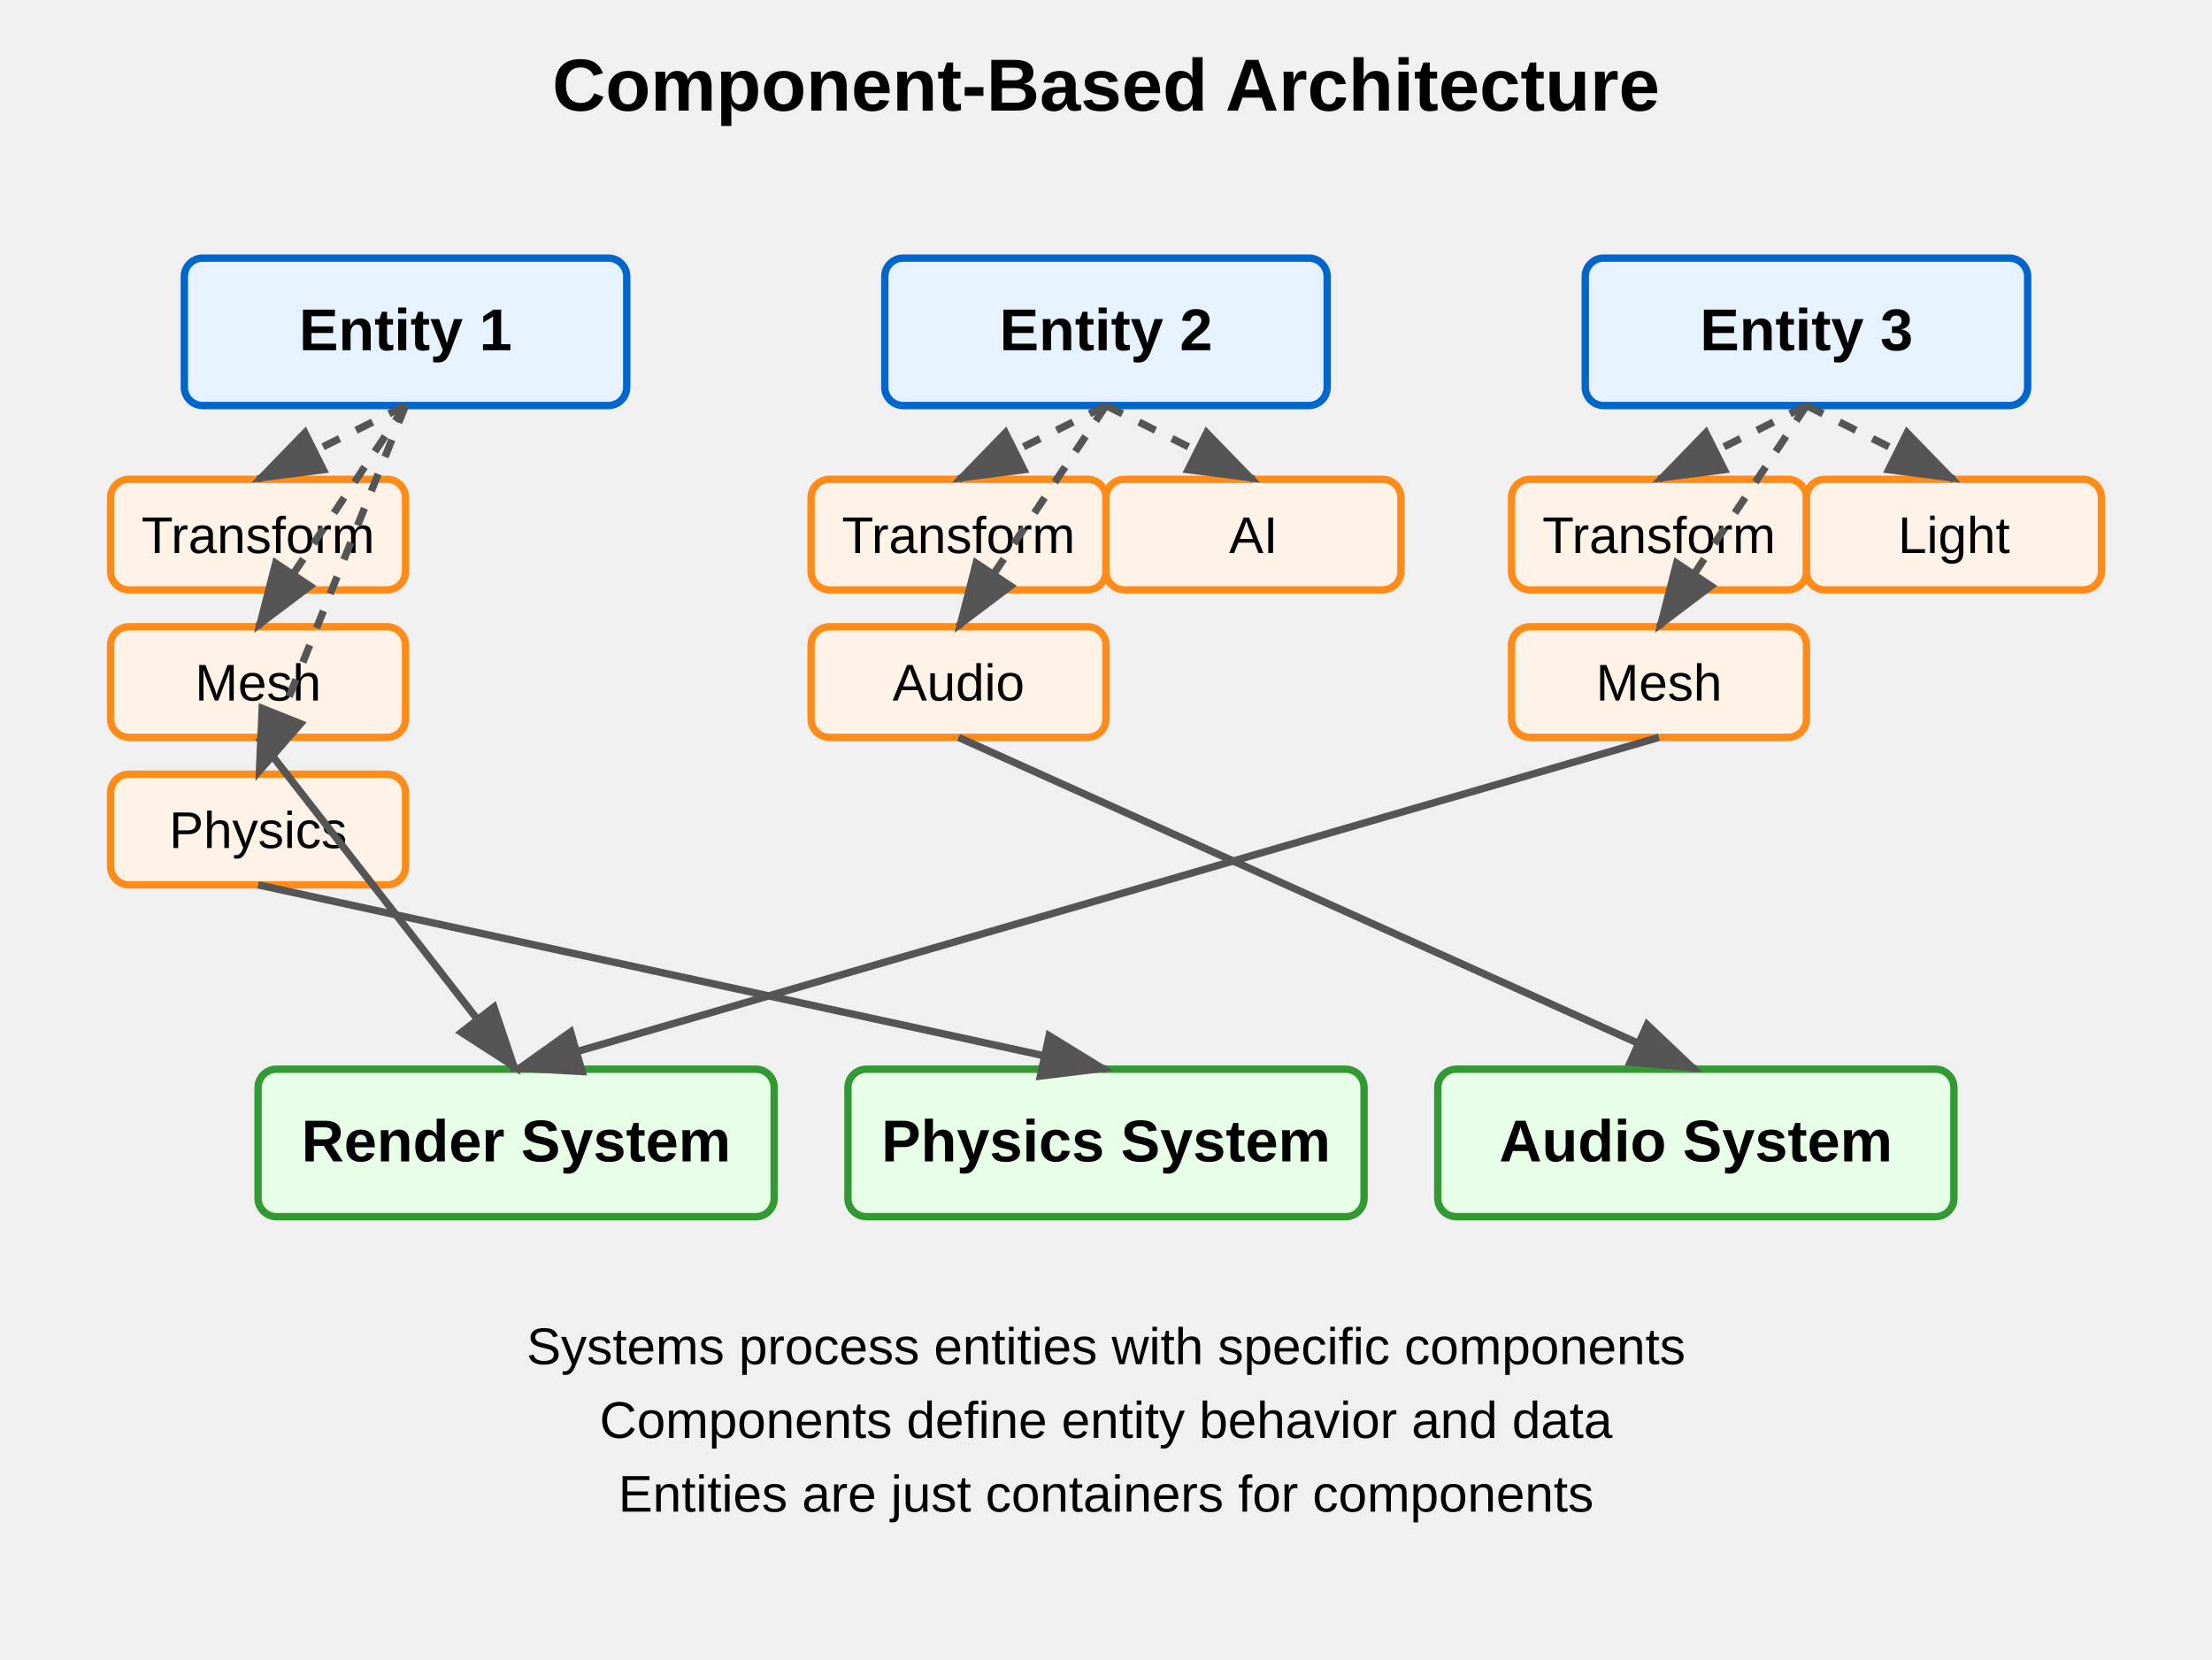
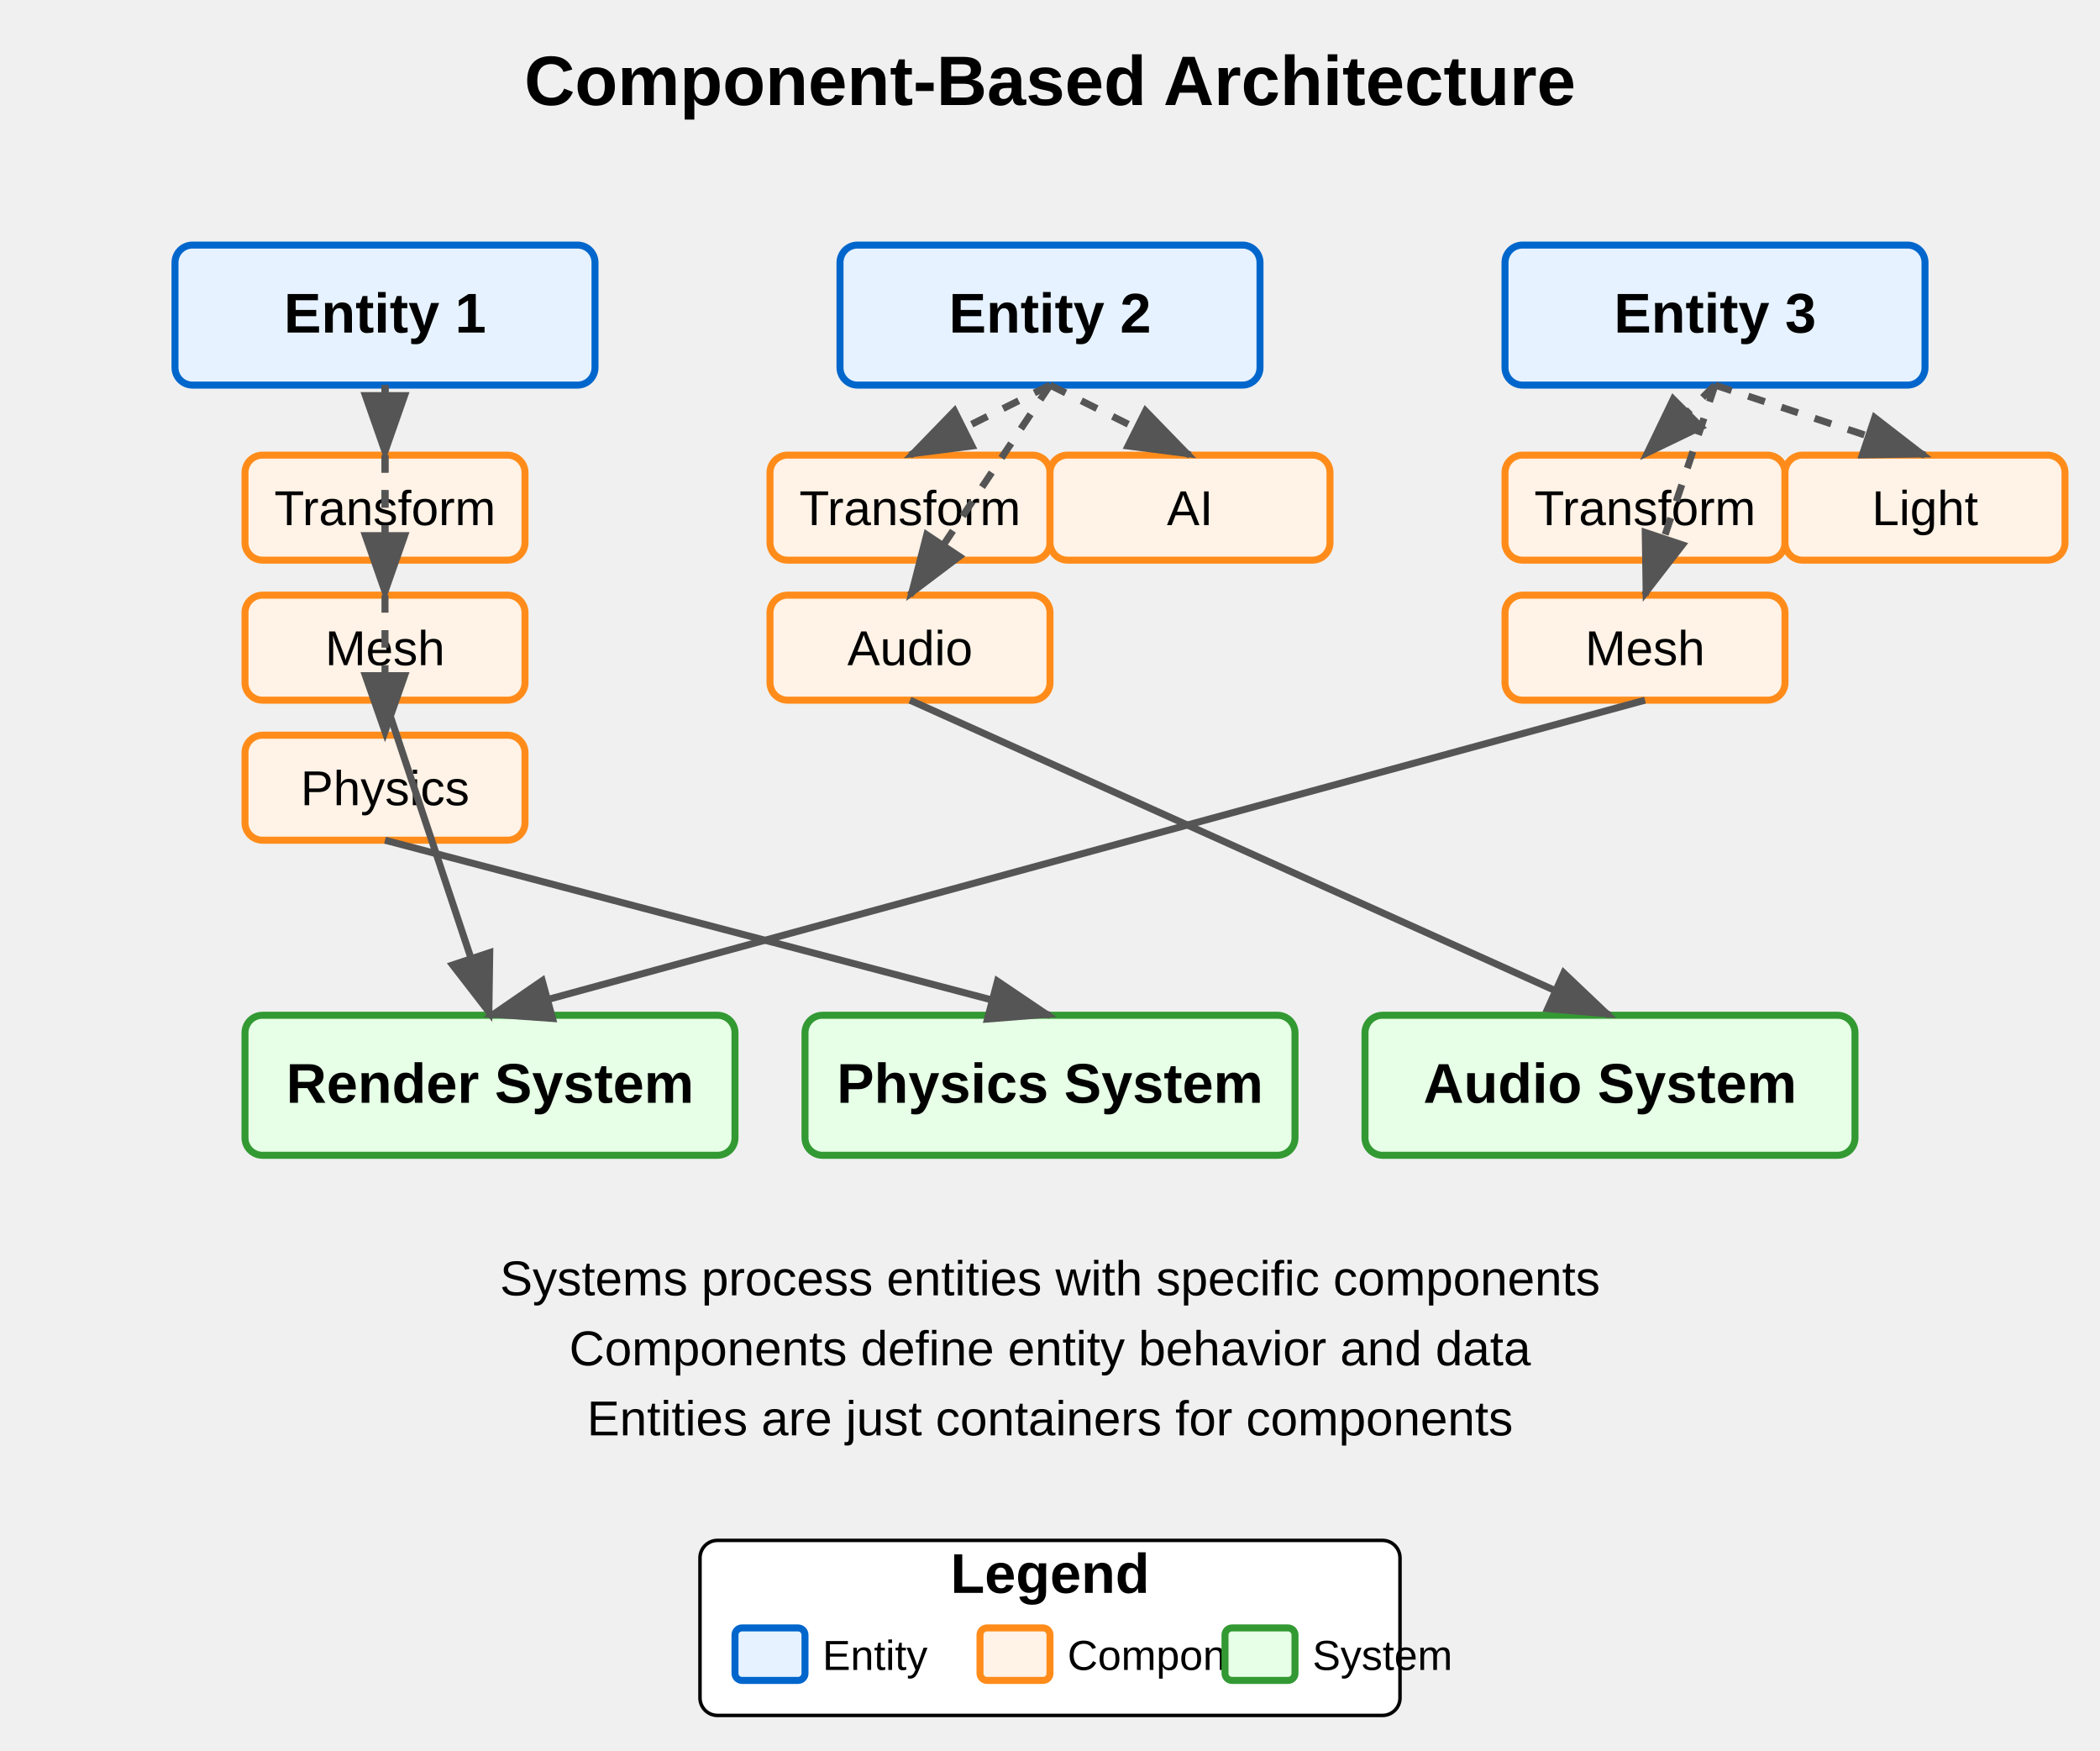
- <svg xmlns="http://www.w3.org/2000/svg" width="600" height="450">
+ <svg xmlns="http://www.w3.org/2000/svg" width="600" height="500">
  <style>
    .entity { fill: #e6f2ff; stroke: #0066cc; stroke-width: 2; }
    .component { fill: #fff2e6; stroke: #ff8c1a; stroke-width: 2; }
    .system { fill: #e6ffe6; stroke: #339933; stroke-width: 2; }
    .text { font-family: Arial; font-size: 14px; text-anchor: middle; }
    .title-text { font-family: Arial; font-size: 16px; font-weight: bold; text-anchor: middle; }
    .main-title { font-family: Arial; font-size: 20px; font-weight: bold; text-anchor: middle; }
    .arrow { stroke: #555; stroke-width: 2; marker-end: url(#arrowhead); }
    .dashed { stroke-dasharray: 5,5; }
+     .legend-text { font-family: Arial; font-size: 12px; text-anchor: start; }
  </style>
  <defs>
    <marker id="arrowhead" markerWidth="10" markerHeight="7" refX="9" refY="3.5" orient="auto">
      <polygon points="0 0, 10 3.5, 0 7" fill="#555" />
    </marker>
  </defs>
  <text x="300" y="30" class="main-title">Component-Based Architecture</text>
  <rect x="50" y="70" width="120" height="40" rx="5" class="entity" />
  <text x="110" y="95" class="title-text">Entity 1</text>
-   <rect x="30" y="130" width="80" height="30" rx="5" class="component" />
-   <text x="70" y="150" class="text">Transform</text>
-   <rect x="30" y="170" width="80" height="30" rx="5" class="component" />
-   <text x="70" y="190" class="text">Mesh</text>
-   <rect x="30" y="210" width="80" height="30" rx="5" class="component" />
-   <text x="70" y="230" class="text">Physics</text>
+   <rect x="70" y="130" width="80" height="30" rx="5" class="component" />
+   <text x="110" y="150" class="text">Transform</text>
+   <rect x="70" y="170" width="80" height="30" rx="5" class="component" />
+   <text x="110" y="190" class="text">Mesh</text>
+   <rect x="70" y="210" width="80" height="30" rx="5" class="component" />
+   <text x="110" y="230" class="text">Physics</text>
  <rect x="240" y="70" width="120" height="40" rx="5" class="entity" />
  <text x="300" y="95" class="title-text">Entity 2</text>
  <rect x="220" y="130" width="80" height="30" rx="5" class="component" />
  <text x="260" y="150" class="text">Transform</text>
  <rect x="220" y="170" width="80" height="30" rx="5" class="component" />
  <text x="260" y="190" class="text">Audio</text>
  <rect x="300" y="130" width="80" height="30" rx="5" class="component" />
  <text x="340" y="150" class="text">AI</text>
  <rect x="430" y="70" width="120" height="40" rx="5" class="entity" />
  <text x="490" y="95" class="title-text">Entity 3</text>
-   <rect x="410" y="130" width="80" height="30" rx="5" class="component" />
-   <text x="450" y="150" class="text">Transform</text>
-   <rect x="410" y="170" width="80" height="30" rx="5" class="component" />
-   <text x="450" y="190" class="text">Mesh</text>
-   <rect x="490" y="130" width="80" height="30" rx="5" class="component" />
-   <text x="530" y="150" class="text">Light</text>
+   <rect x="430" y="130" width="80" height="30" rx="5" class="component" />
+   <text x="470" y="150" class="text">Transform</text>
+   <rect x="430" y="170" width="80" height="30" rx="5" class="component" />
+   <text x="470" y="190" class="text">Mesh</text>
+   <rect x="510" y="130" width="80" height="30" rx="5" class="component" />
+   <text x="550" y="150" class="text">Light</text>
  <rect x="70" y="290" width="140" height="40" rx="5" class="system" />
  <text x="140" y="315" class="title-text">Render System</text>
  <rect x="230" y="290" width="140" height="40" rx="5" class="system" />
  <text x="300" y="315" class="title-text">Physics System</text>
  <rect x="390" y="290" width="140" height="40" rx="5" class="system" />
  <text x="460" y="315" class="title-text">Audio System</text>
-   <line x1="70" y1="200" x2="140" y2="290" class="arrow" />
-   <line x1="450" y1="200" x2="140" y2="290" class="arrow" />
-   <line x1="70" y1="240" x2="300" y2="290" class="arrow" />
+   <line x1="110" y1="200" x2="140" y2="290" class="arrow" />
+   <line x1="470" y1="200" x2="140" y2="290" class="arrow" />
+   <line x1="110" y1="240" x2="300" y2="290" class="arrow" />
  <line x1="260" y1="200" x2="460" y2="290" class="arrow" />
  <text x="300" y="370" class="text">Systems process entities with specific components</text>
  <text x="300" y="390" class="text">Components define entity behavior and data</text>
  <text x="300" y="410" class="text">Entities are just containers for components</text>
-   <line x1="110" y1="110" x2="70" y2="130" class="arrow dashed" />
-   <line x1="110" y1="110" x2="70" y2="170" class="arrow dashed" />
-   <line x1="110" y1="110" x2="70" y2="210" class="arrow dashed" />
+   <line x1="110" y1="110" x2="110" y2="130" class="arrow dashed" />
+   <line x1="110" y1="110" x2="110" y2="170" class="arrow dashed" />
+   <line x1="110" y1="110" x2="110" y2="210" class="arrow dashed" />
  <line x1="300" y1="110" x2="260" y2="130" class="arrow dashed" />
  <line x1="300" y1="110" x2="260" y2="170" class="arrow dashed" />
  <line x1="300" y1="110" x2="340" y2="130" class="arrow dashed" />
-   <line x1="490" y1="110" x2="450" y2="130" class="arrow dashed" />
-   <line x1="490" y1="110" x2="450" y2="170" class="arrow dashed" />
-   <line x1="490" y1="110" x2="530" y2="130" class="arrow dashed" />
+   <line x1="490" y1="110" x2="470" y2="130" class="arrow dashed" />
+   <line x1="490" y1="110" x2="470" y2="170" class="arrow dashed" />
+   <line x1="490" y1="110" x2="550" y2="130" class="arrow dashed" />
+   <rect x="200" y="440" width="200" height="50" rx="5" fill="#ffffff" stroke="#000000" stroke-width="1" />
+   <text x="300" y="455" class="title-text">Legend</text>
+   <rect x="210" y="465" width="20" height="15" rx="2" class="entity" />
+   <text x="235" y="477" class="legend-text">Entity</text>
+   <rect x="280" y="465" width="20" height="15" rx="2" class="component" />
+   <text x="305" y="477" class="legend-text">Component</text>
+   <rect x="350" y="465" width="20" height="15" rx="2" class="system" />
+   <text x="375" y="477" class="legend-text">System</text>
</svg>
